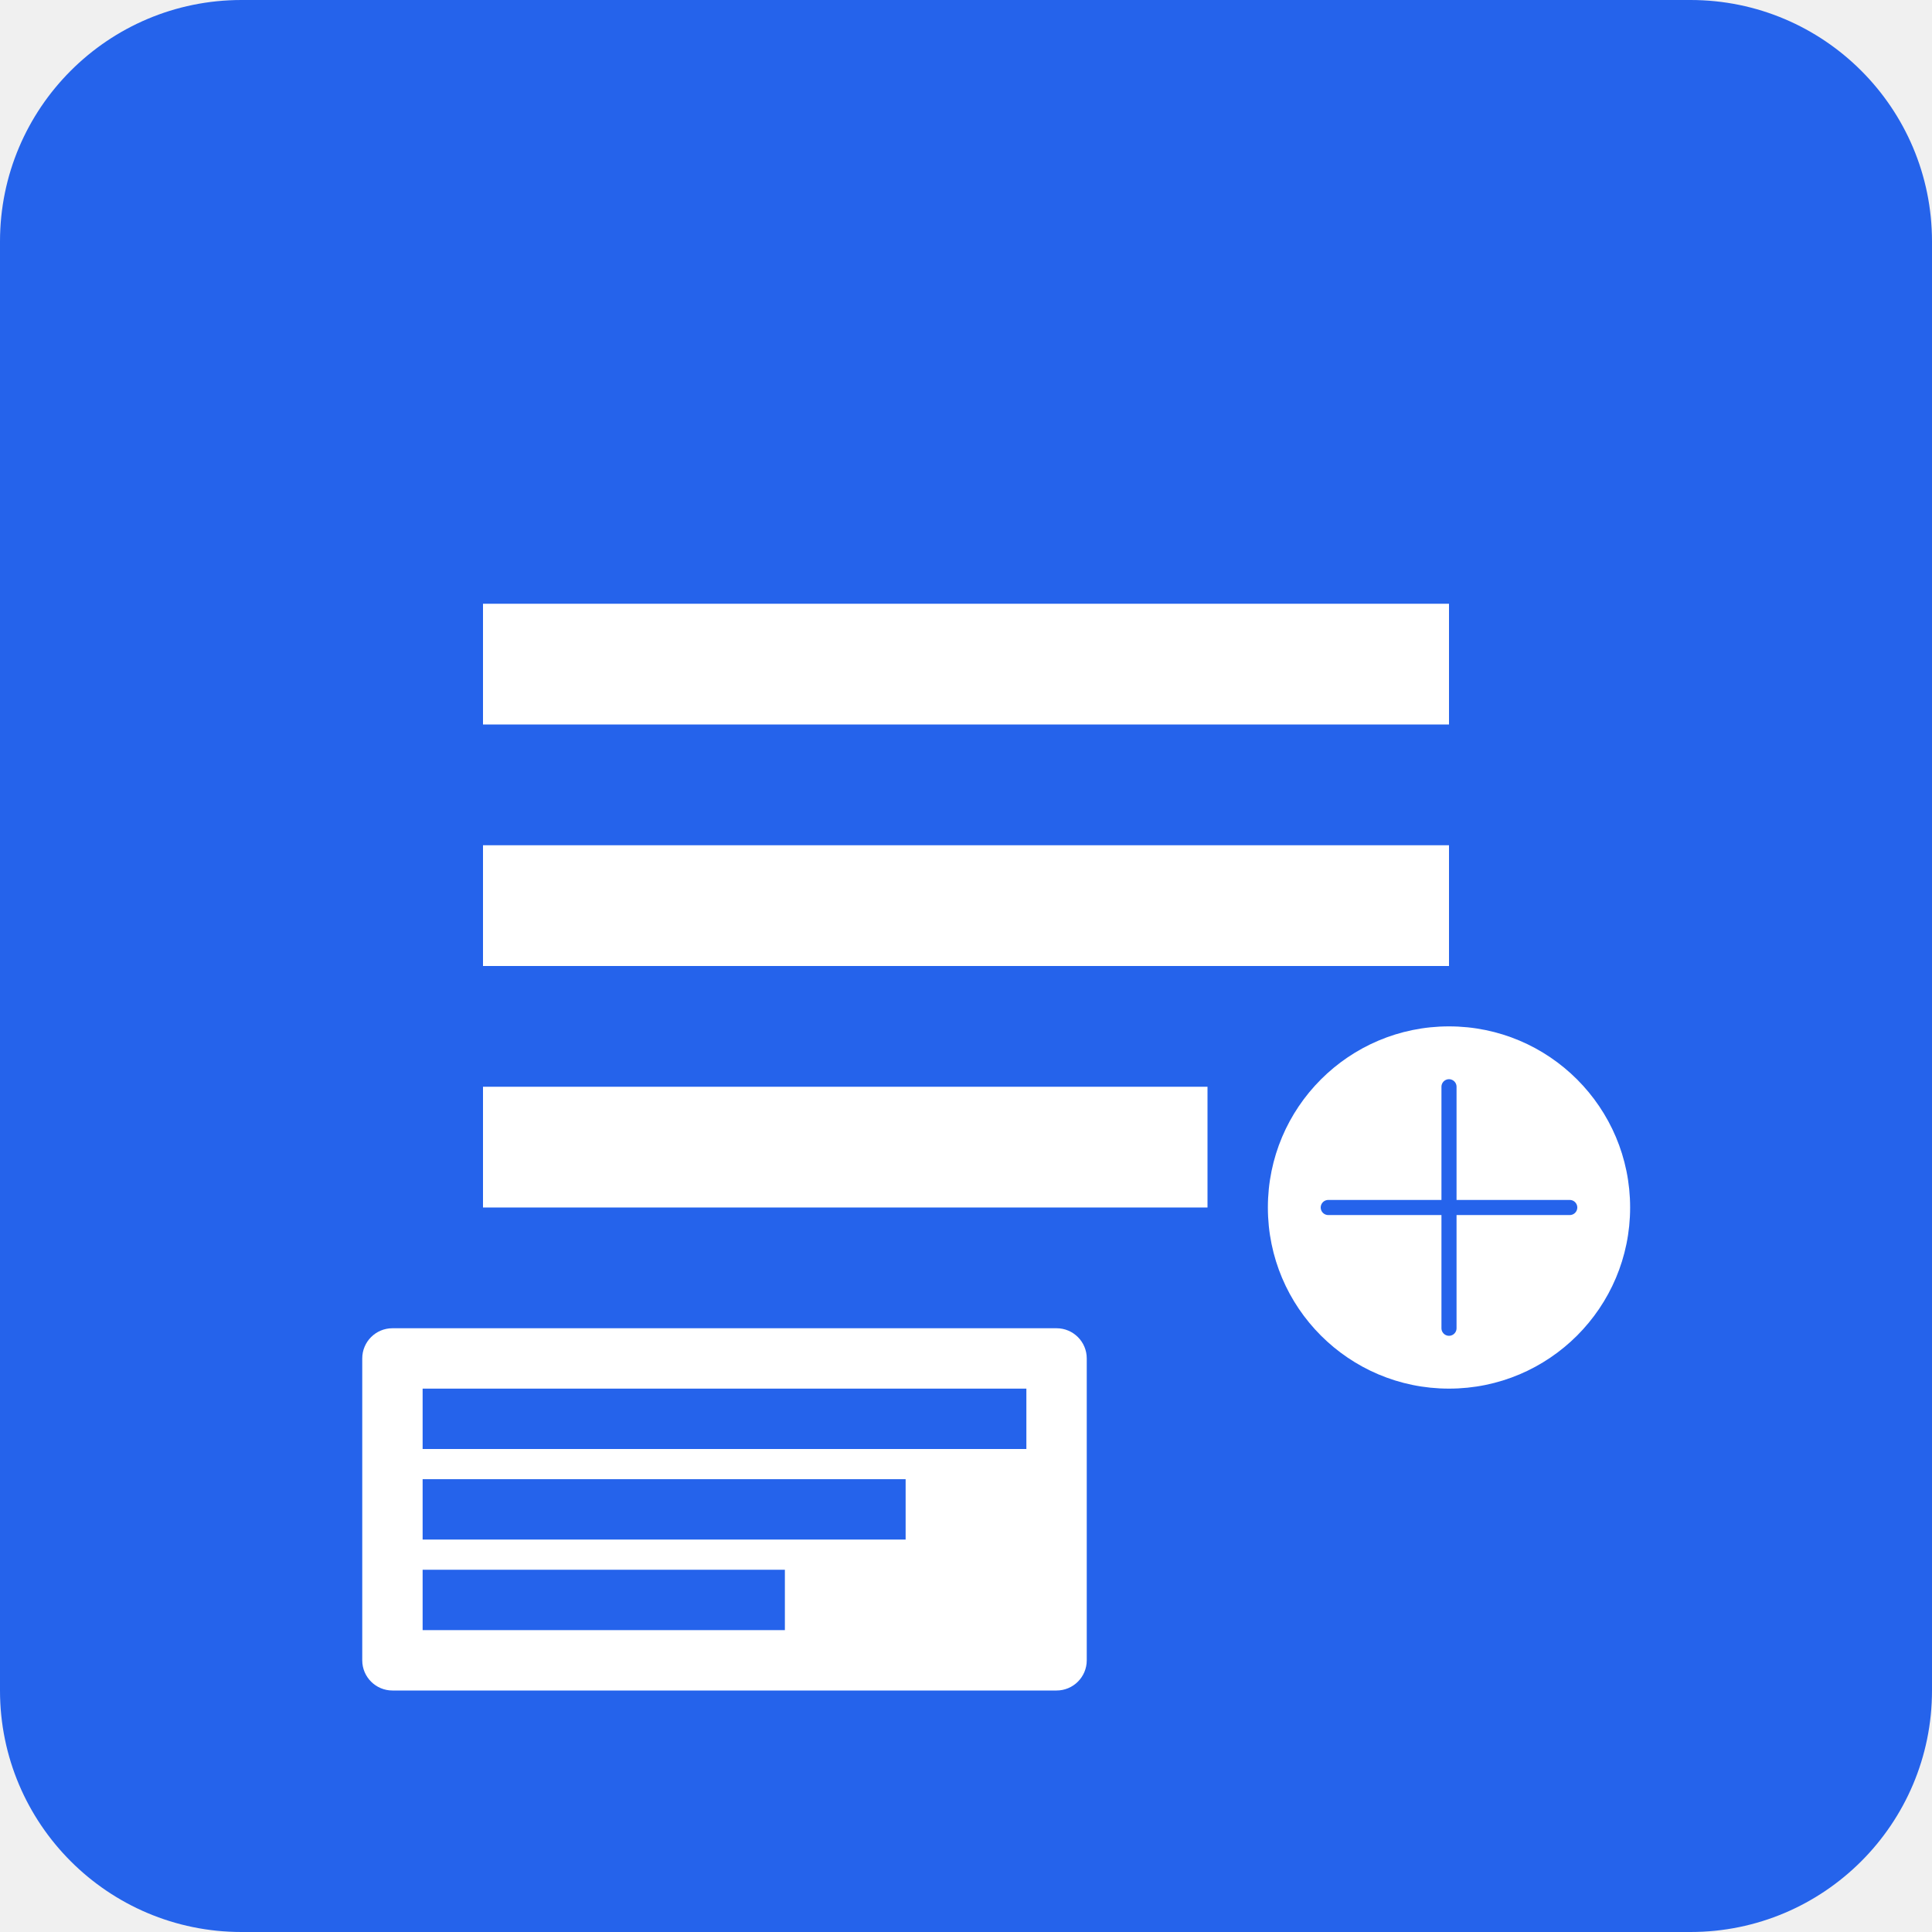
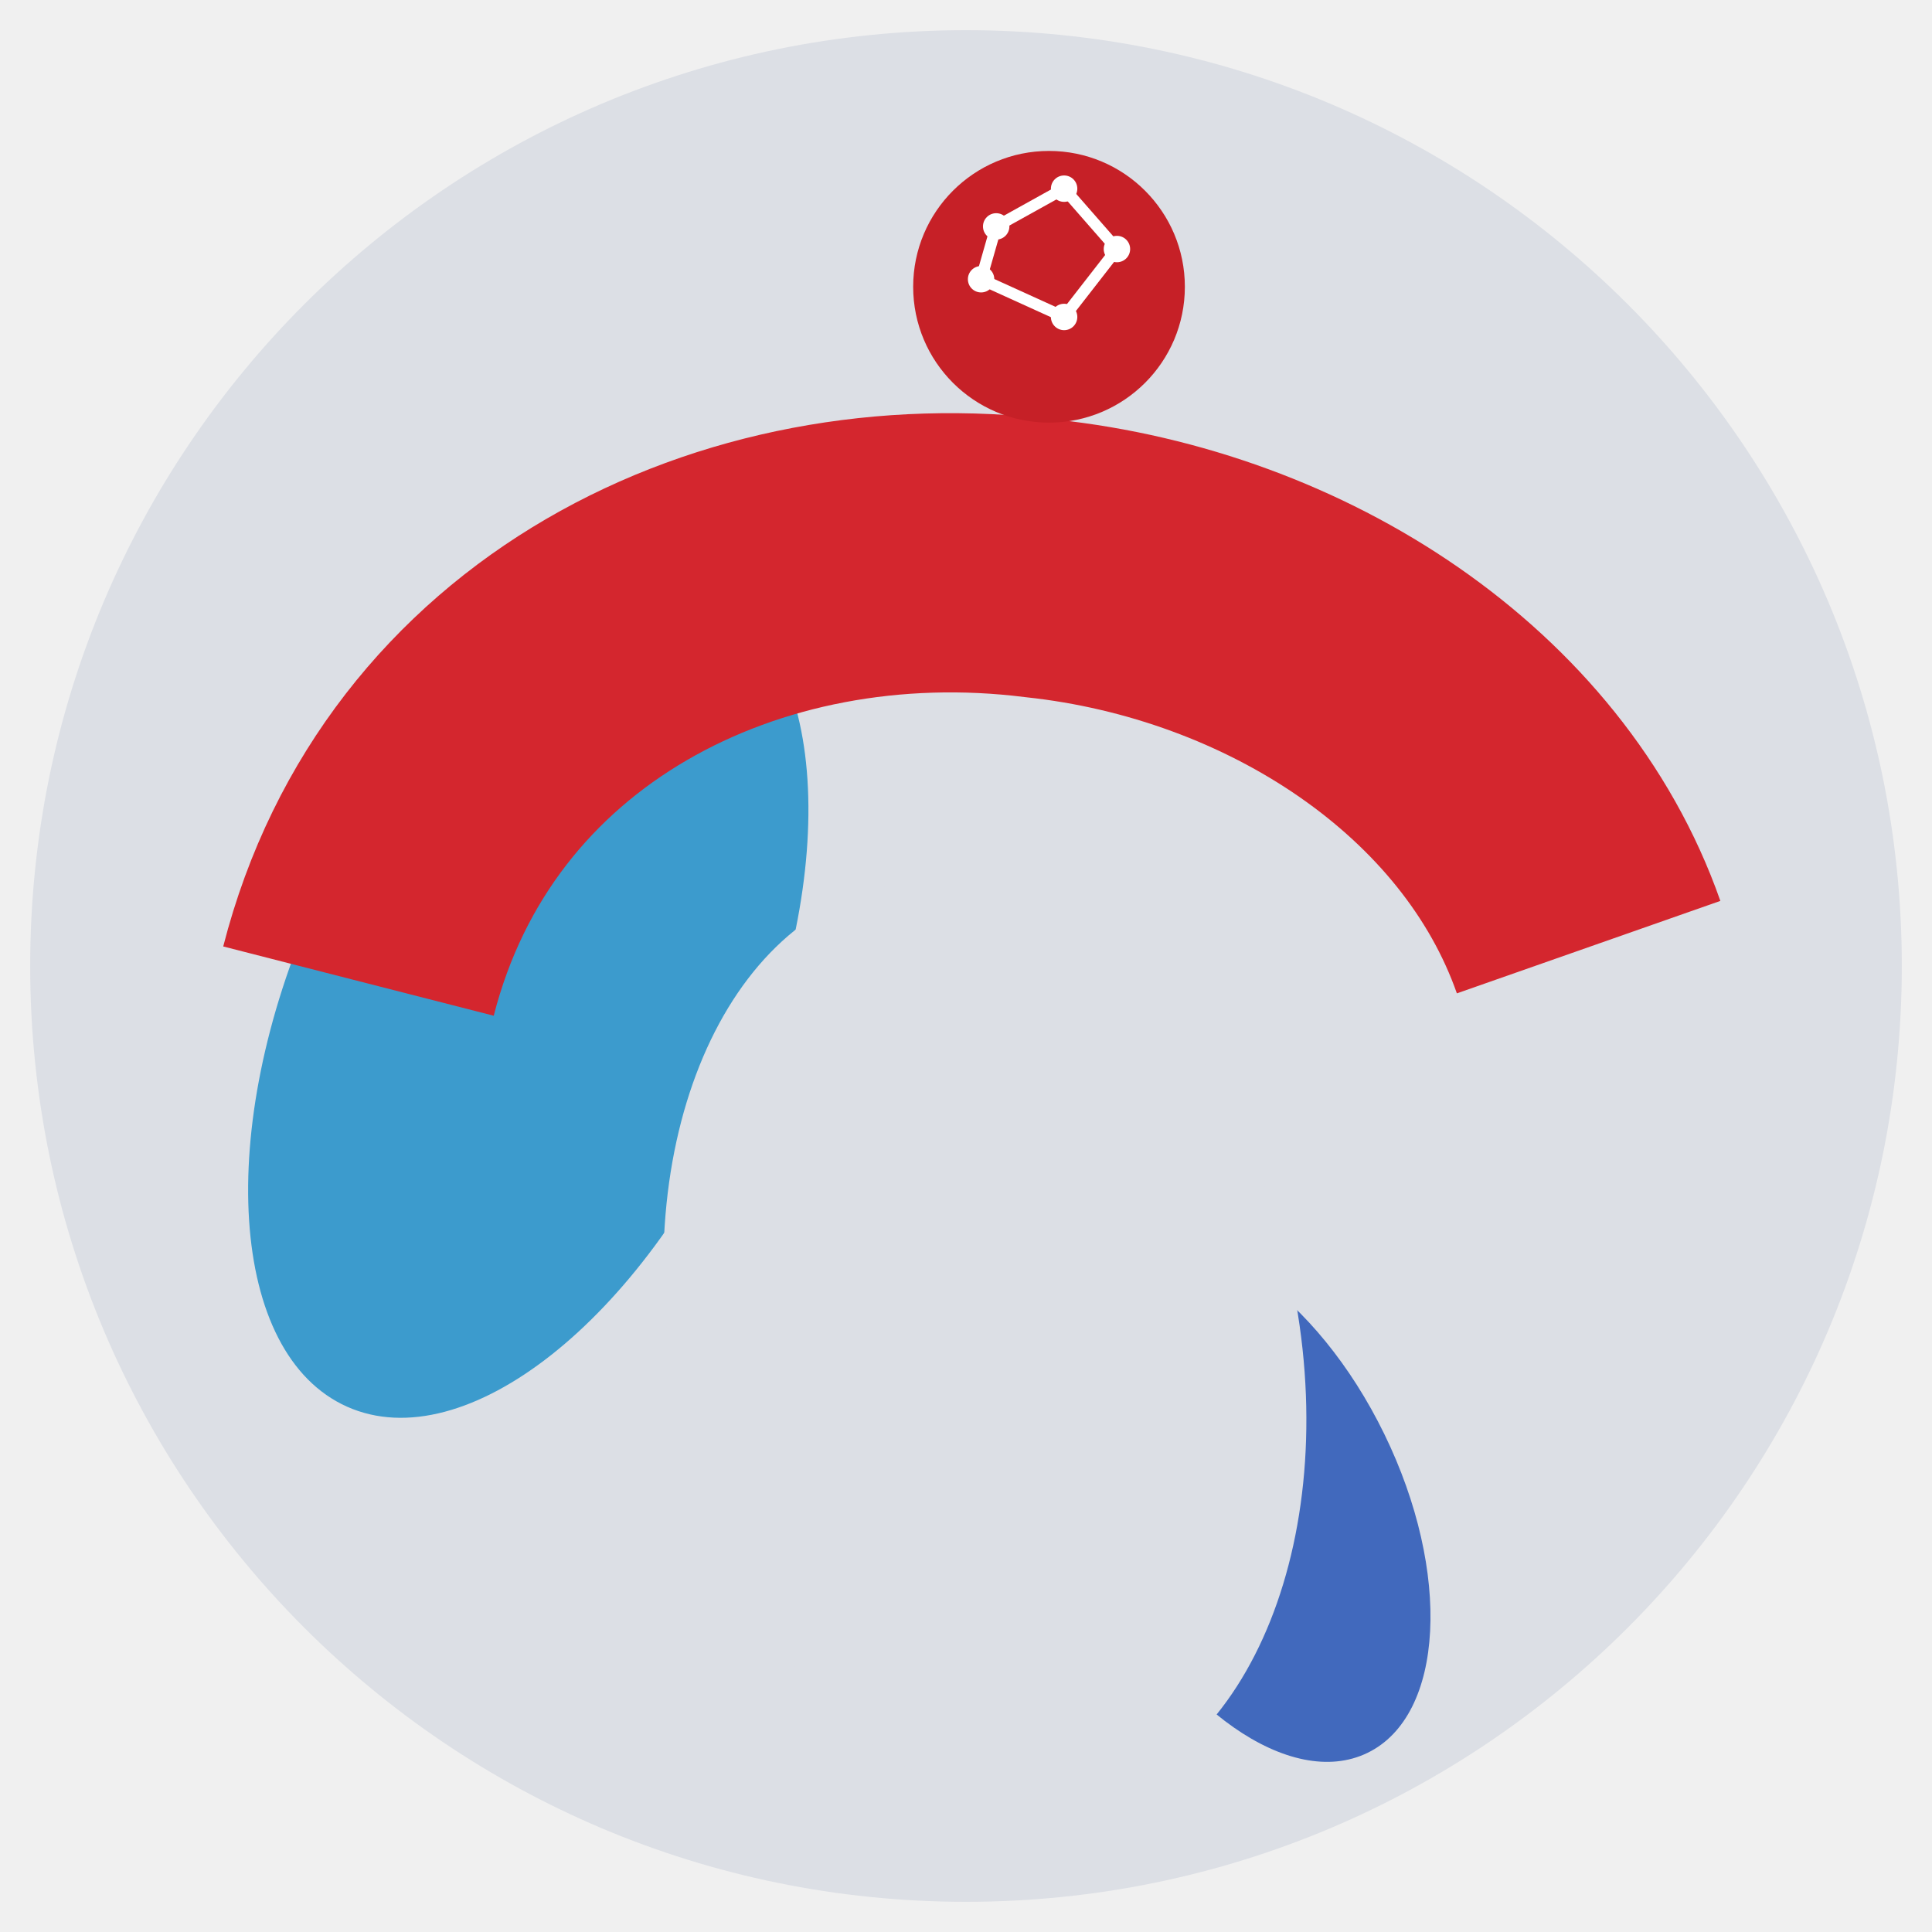
<svg xmlns="http://www.w3.org/2000/svg" width="512" height="512" viewBox="0 0 512 512" fill="none">
-   <rect width="512" height="512" rx="64" fill="#2563eb" />
-   <path d="M128 160h256v32H128v-32zm0 64h256v32H128v-32zm0 64h192v32H128v-32z" fill="white" />
-   <circle cx="384" cy="320" r="48" fill="white" />
-   <path d="M384 288v64M352 320h64" stroke="#2563eb" stroke-width="4" stroke-linecap="round" />
-   <rect x="96" y="352" width="192" height="96" rx="8" fill="white" />
-   <path d="M112 368h160v16H112v-16zm0 24h128v16H112v-16zm0 24h96v16H112v-16z" fill="#2563eb" />
+   <circle cx="256" cy="256" r="248" fill="#DCDFE5" />
+   <ellipse cx="140" cy="265" rx="62" ry="118" transform="rotate(24 140 265)" fill="#3C9BCD" />
+   <path d="M95 260C116 178 196 138 276 148C341 155 401 194 421 251" stroke="#D4262E" stroke-width="74" stroke-linecap="butt" />
+   <ellipse cx="330" cy="398" rx="41" ry="74" transform="rotate(-26 330 398)" fill="#4169BD" />
+   <ellipse cx="261" cy="356" rx="83" ry="124" transform="rotate(-12 261 356)" fill="#DCDFE5" />
+   <circle cx="278" cy="76" r="36" fill="#C62027" />
+   <path d="M264 60L282 50L296 66L282 84L260 74L264 60Z" stroke="white" stroke-width="3" />
+   <circle cx="264" cy="60" r="3.5" fill="white" />
+   <circle cx="282" cy="50" r="3.5" fill="white" />
+   <circle cx="296" cy="66" r="3.5" fill="white" />
+   <circle cx="282" cy="84" r="3.5" fill="white" />
+   <circle cx="260" cy="74" r="3.5" fill="white" />
</svg>
